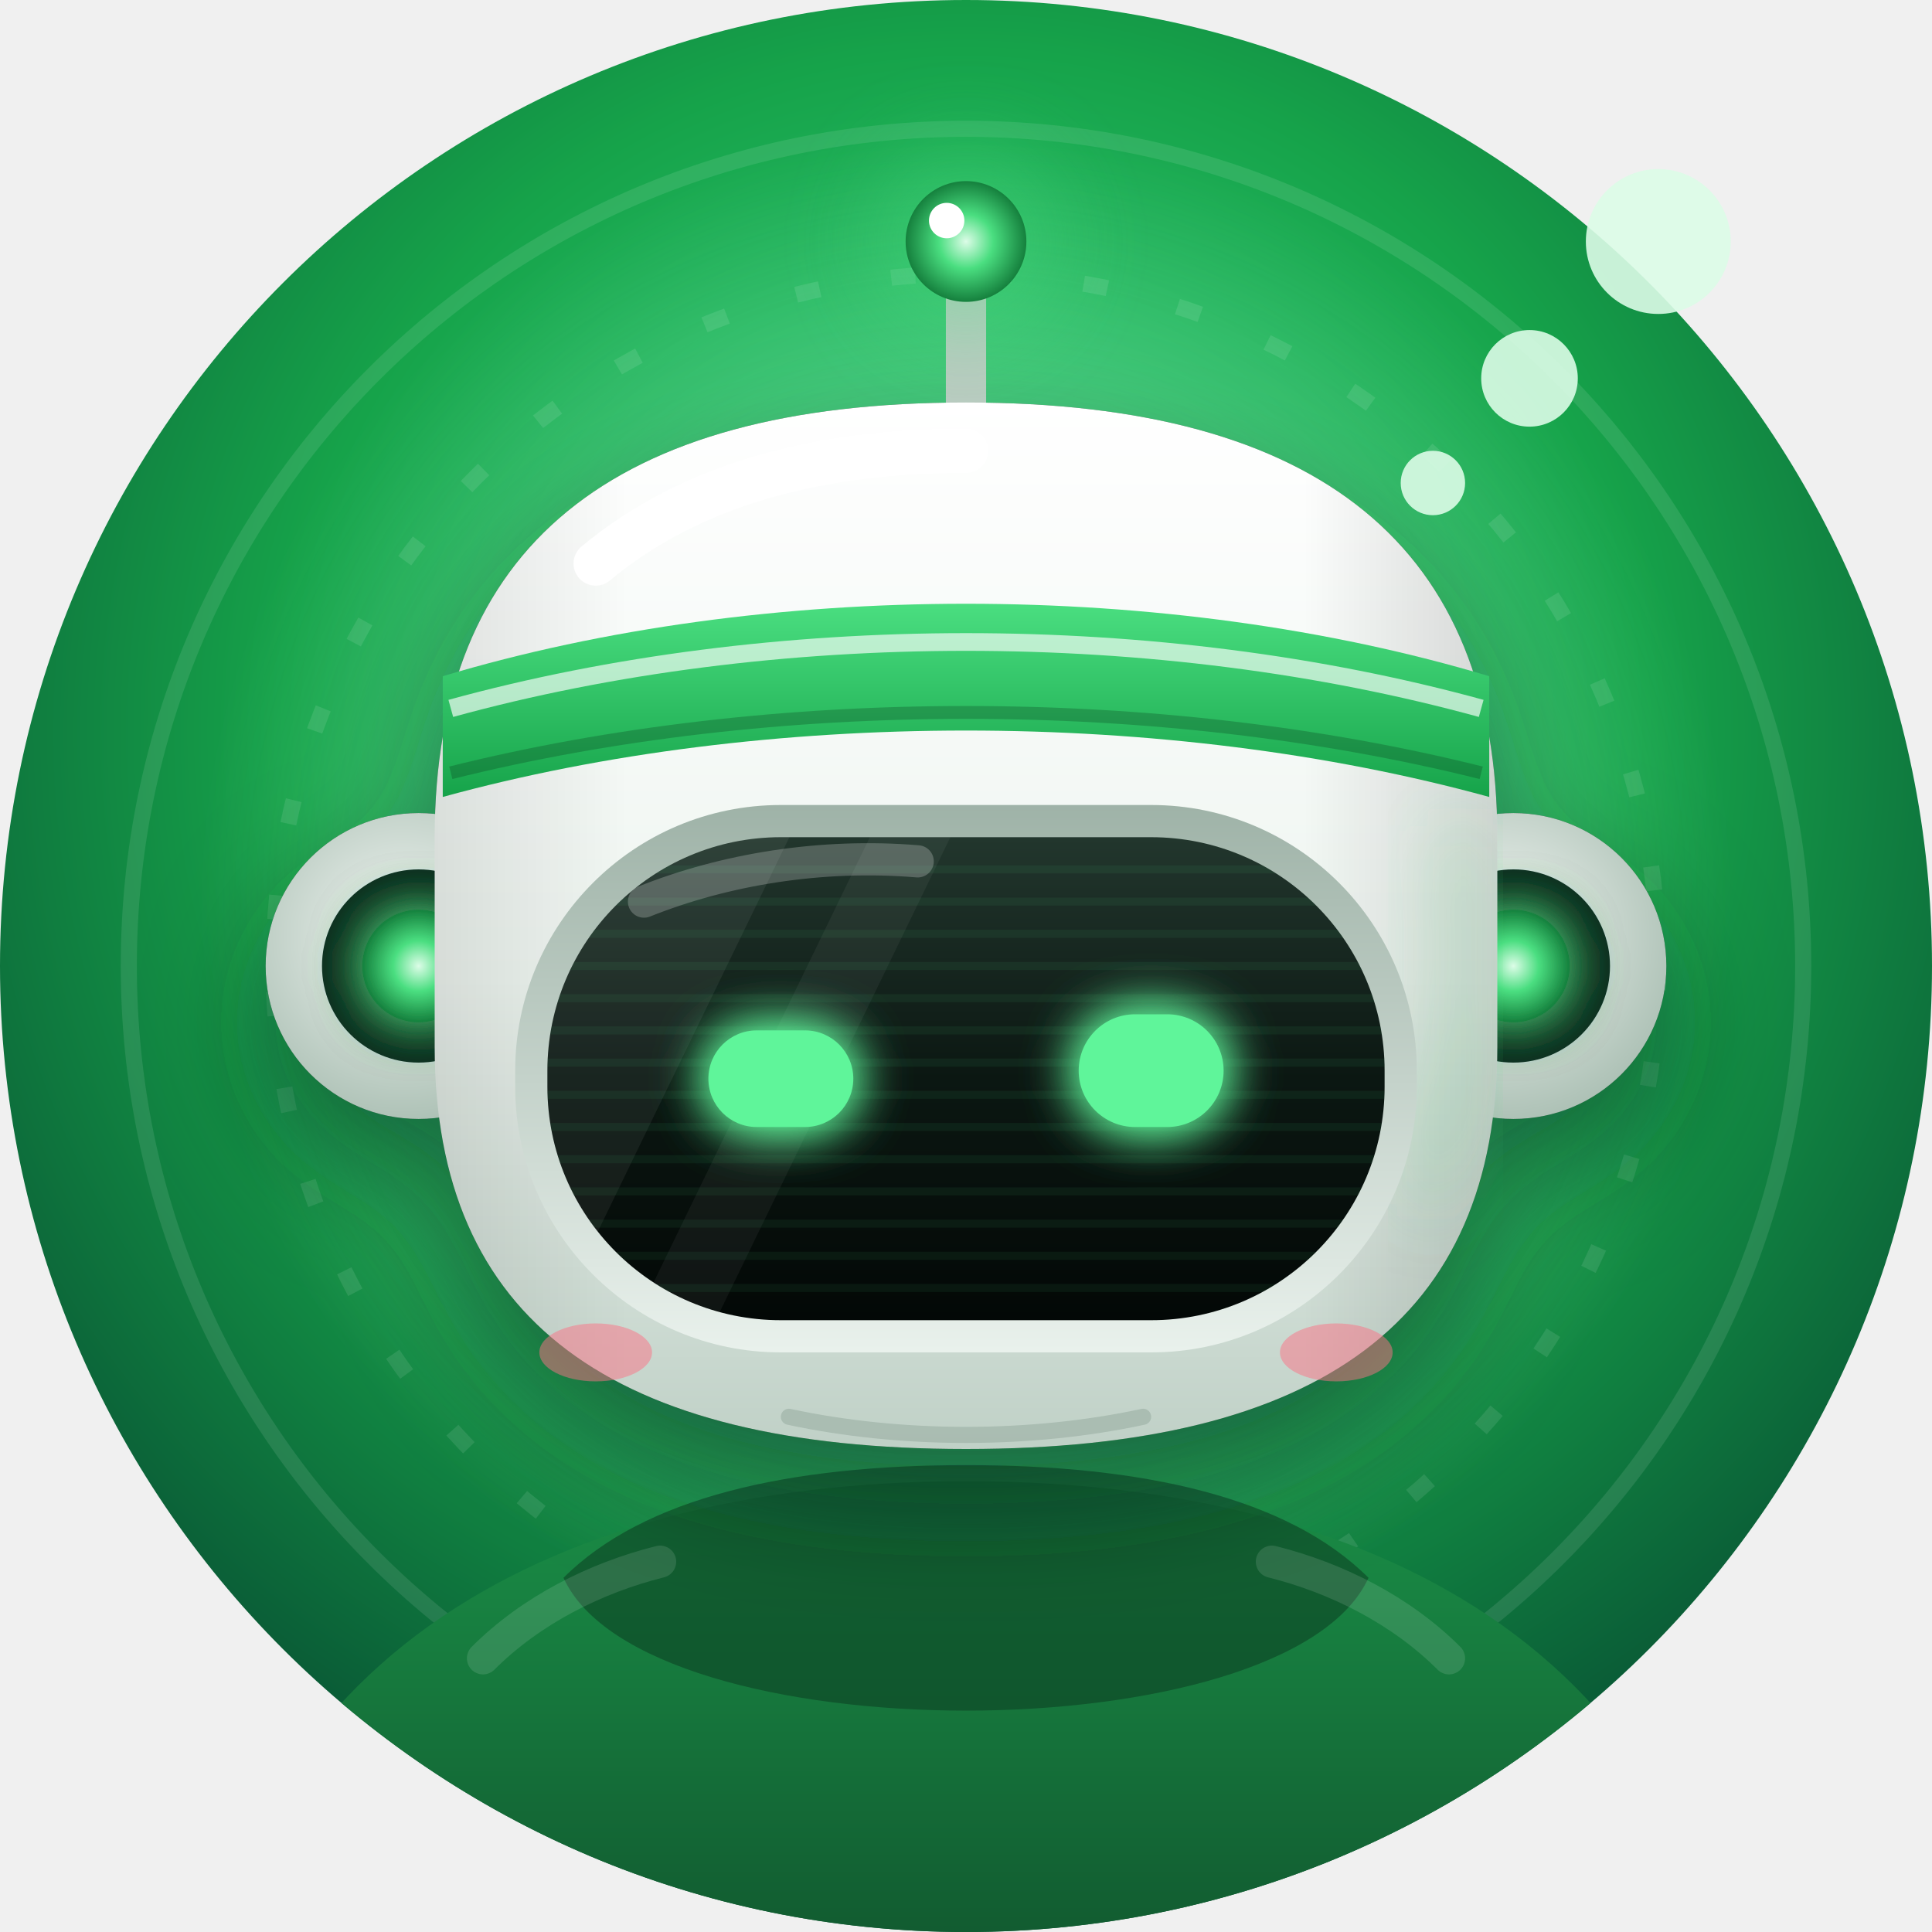
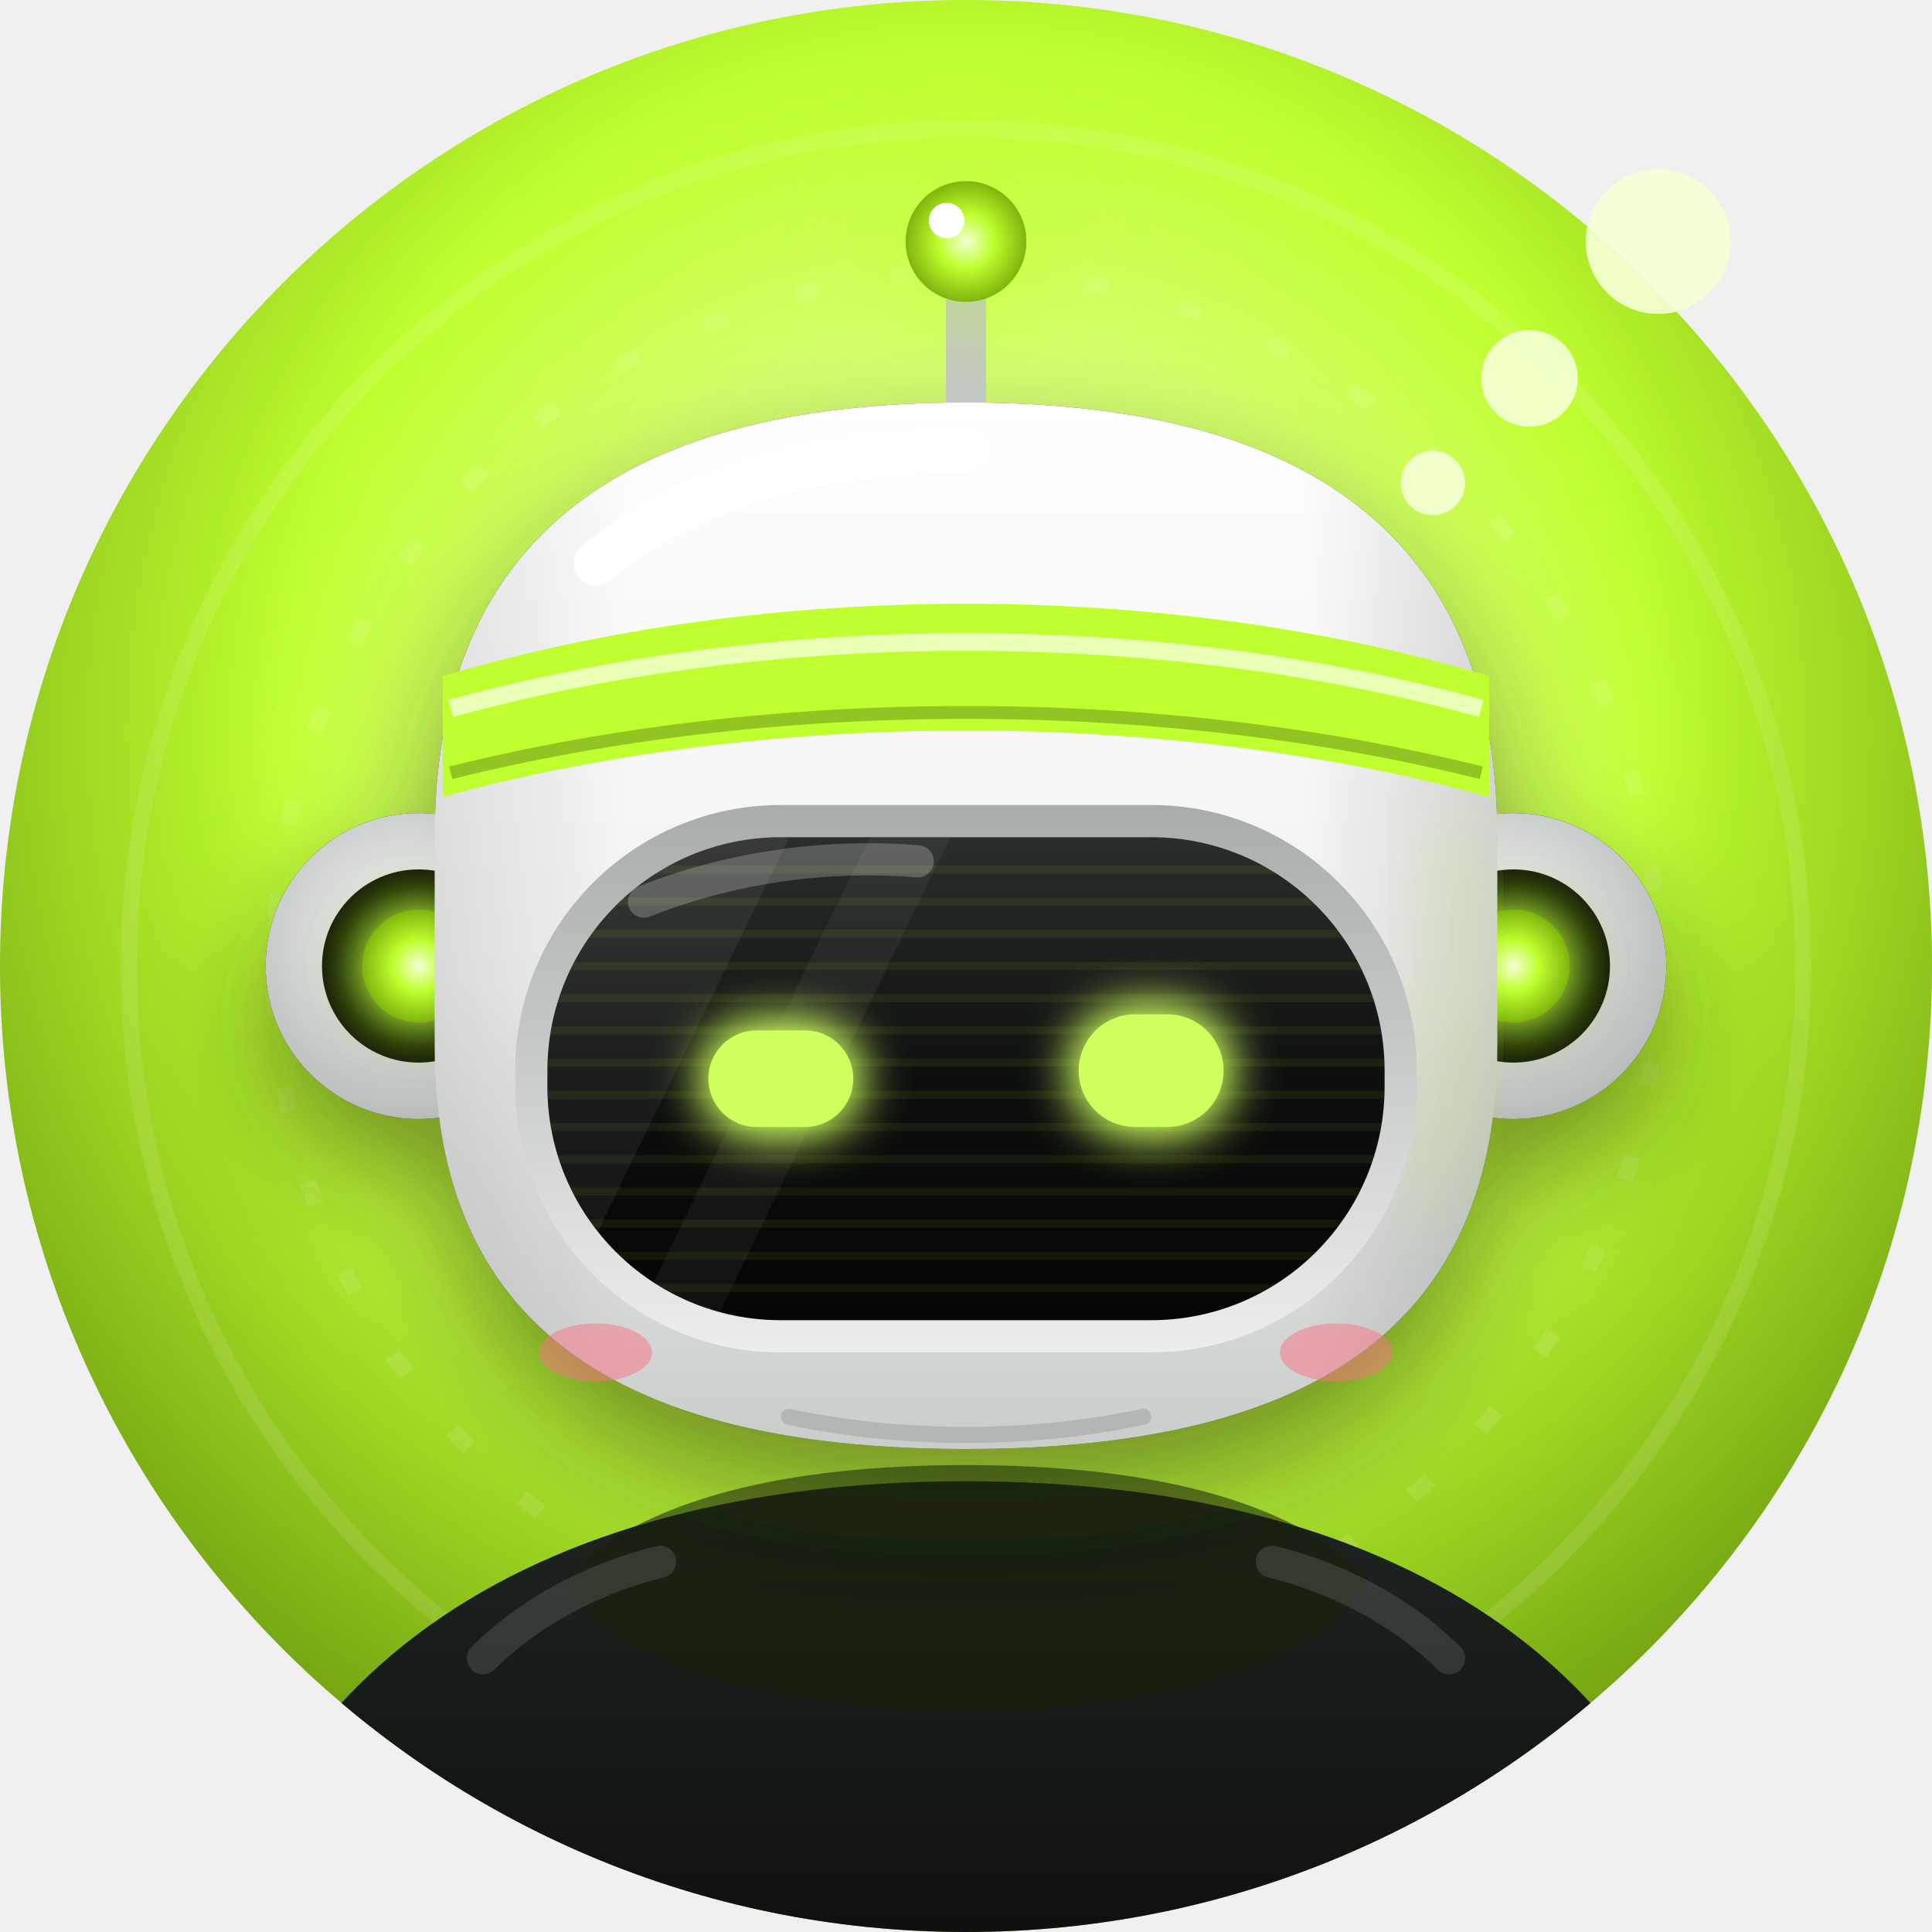
<svg xmlns="http://www.w3.org/2000/svg" viewBox="0 0 240 240">
  <defs>
    <radialGradient id="bgt" cx="50%" cy="38%" r="70%">
-       <stop offset="0" stop-color="#3EE08A" />
-       <stop offset=".5" stop-color="#16A34A" />
-       <stop offset="1" stop-color="#053D2E" />
+       <stop offset="0" stop-color="#E4FF94" />
+       <stop offset=".5" stop-color="#BFFF2F" />
+       <stop offset="1" stop-color="#557F06" />
    </radialGradient>
    <radialGradient id="halot" cx="50%" cy="50%" r="50%">
-       <stop offset="0" stop-color="#BBF7D0" stop-opacity=".55" />
-       <stop offset="1" stop-color="#BBF7D0" stop-opacity="0" />
+       <stop offset="0" stop-color="#F4FFD1" stop-opacity=".55" />
+       <stop offset="1" stop-color="#F4FFD1" stop-opacity="0" />
    </radialGradient>
    <linearGradient id="headt" x1="0" y1="0" x2="0" y2="1">
      <stop offset="0" stop-color="#FFFFFF" />
-       <stop offset=".55" stop-color="#EEF5F0" />
-       <stop offset="1" stop-color="#BFD0C6" />
+       <stop offset=".55" stop-color="#F1F2F1" />
+       <stop offset="1" stop-color="#C9CDCA" />
    </linearGradient>
    <linearGradient id="headSidet" x1="0" y1="0" x2="1" y2="0">
      <stop offset="0" stop-color="#000" stop-opacity=".10" />
      <stop offset=".18" stop-color="#000" stop-opacity="0" />
      <stop offset=".82" stop-color="#000" stop-opacity="0" />
      <stop offset="1" stop-color="#000" stop-opacity=".14" />
    </linearGradient>
    <linearGradient id="visort" x1="0" y1="0" x2="0" y2="1">
-       <stop offset="0" stop-color="#22362D" />
-       <stop offset=".5" stop-color="#0B1712" />
-       <stop offset="1" stop-color="#030806" />
+       <stop offset="0" stop-color="#2A2E2B" />
+       <stop offset=".5" stop-color="#0D0F0E" />
+       <stop offset="1" stop-color="#040504" />
    </linearGradient>
    <linearGradient id="bezelt" x1="0" y1="0" x2="0" y2="1">
-       <stop offset="0" stop-color="#9FB3A8" />
-       <stop offset="1" stop-color="#E9F1EC" />
+       <stop offset="0" stop-color="#A8ADAA" />
+       <stop offset="1" stop-color="#ECEEEC" />
    </linearGradient>
    <linearGradient id="hoodt" x1="0" y1="0" x2="0" y2="1">
-       <stop offset="0" stop-color="#1A8F47" />
-       <stop offset="1" stop-color="#0F4D2A" />
+       <stop offset="0" stop-color="#1F2521" />
+       <stop offset="1" stop-color="#0A0B0A" />
    </linearGradient>
    <linearGradient id="bandt" x1="0" y1="0" x2="0" y2="1">
-       <stop offset="0" stop-color="#4ADE80" />
-       <stop offset="1" stop-color="#16A34A" />
+       <stop offset="0" stop-color="#BFFF2F" />
+       <stop offset="1" stop-color="#BFFF2F" />
    </linearGradient>
    <linearGradient id="goldt" x1="0" y1="0" x2="1" y2="1">
      <stop offset="0" stop-color="#FEF9C3" />
      <stop offset=".45" stop-color="#FACC15" />
      <stop offset="1" stop-color="#92400E" />
    </linearGradient>
    <radialGradient id="eart" cx="45%" cy="40%" r="65%">
-       <stop offset="0" stop-color="#F3F7F4" />
-       <stop offset="1" stop-color="#A9BEB2" />
+       <stop offset="0" stop-color="#F5F6F5" />
+       <stop offset="1" stop-color="#B3B8B5" />
    </radialGradient>
    <radialGradient id="ledt" cx="50%" cy="50%" r="50%">
-       <stop offset="0" stop-color="#DCFCE7" />
-       <stop offset=".45" stop-color="#4ADE80" />
-       <stop offset="1" stop-color="#15803D" />
+       <stop offset="0" stop-color="#F4FFD6" />
+       <stop offset=".45" stop-color="#BFFF2F" />
+       <stop offset="1" stop-color="#7FB50C" />
    </radialGradient>
    <filter id="glowt" x="-80%" y="-80%" width="260%" height="260%">
      <feGaussianBlur stdDeviation="3.2" result="b" />
      <feMerge>
        <feMergeNode in="b" />
        <feMergeNode in="b" />
        <feMergeNode in="SourceGraphic" />
      </feMerge>
    </filter>
    <filter id="softt" x="-50%" y="-50%" width="200%" height="200%">
      <feGaussianBlur stdDeviation="5" />
    </filter>
    <filter id="sht" x="-30%" y="-30%" width="160%" height="170%">
-       <feDropShadow dx="0" dy="7" stdDeviation="7" flood-color="#022C22" flood-opacity=".55" />
+       <feDropShadow dx="0" dy="7" stdDeviation="7" flood-color="#1C2A06" flood-opacity=".55" />
    </filter>
    <clipPath id="clipt">
      <circle cx="120" cy="120" r="120" />
    </clipPath>
    <clipPath id="vclipt">
      <rect x="68" y="104" width="104" height="60" rx="29" />
    </clipPath>
  </defs>
  <circle cx="120" cy="120" r="120" fill="url(#bgt)" />
  <g clip-path="url(#clipt)">
    <circle cx="120" cy="112" r="96" fill="url(#halot)" />
    <g opacity=".10" stroke="#fff" stroke-width="2">
      <circle cx="120" cy="120" r="104" fill="none" />
      <circle cx="120" cy="120" r="86" fill="none" stroke-dasharray="3 9" />
    </g>
    <path d="M24 256c4-48 42-72 96-72s92 24 96 72z" fill="url(#hoodt)" />
-     <path d="M70 196c10 22 90 22 100 0c-10-10-28-14-50-14s-40 4-50 14z" fill="#0B3D21" opacity=".55" />
+     <path d="M70 196c10 22 90 22 100 0c-10-10-28-14-50-14s-40 4-50 14z" fill="#16210A" opacity=".55" />
    <path fill="none" d="M60 206c6-6 14-10 22-12M180 206c-6-6-14-10-22-12" stroke="#fff" stroke-opacity=".12" stroke-width="4" stroke-linecap="round" />
  </g>
  <g filter="url(#sht)" opacity=".9">
-     <circle cx="52" cy="120" r="19" fill="#0B3D21" />
-     <circle cx="188" cy="120" r="19" fill="#0B3D21" />
-     <path d="M120 50c-44 0-66 18-66 54v26c0 34 22 50 66 50s66-16 66-50v-26c0-36-22-54-66-54z" fill="#0B3D21" />
+     <circle cx="52" cy="120" r="19" fill="#16210A" />
+     <circle cx="188" cy="120" r="19" fill="#16210A" />
+     <path d="M120 50c-44 0-66 18-66 54v26c0 34 22 50 66 50s66-16 66-50v-26c0-36-22-54-66-54z" fill="#16210A" />
  </g>
  <g>
-     <path fill="none" d="M120 54v-18" stroke="#B9CBC0" stroke-width="5" stroke-linecap="round" />
-     <circle cx="120" cy="30" r="12" fill="#4ADE80" opacity=".35" filter="url(#softt)" />
+     <path fill="none" d="M120 54v-18" stroke="#C3C7C4" stroke-width="5" stroke-linecap="round" />
+     <circle cx="120" cy="30" r="12" fill="#BFFF2F" opacity=".35" filter="url(#softt)" />
    <circle cx="120" cy="30" r="7.5" fill="url(#ledt)" />
    <circle cx="117.6" cy="27.4" r="2.2" fill="#fff" />
    <g>
      <circle cx="52" cy="120" r="19" fill="url(#eart)" />
-       <circle cx="52" cy="120" r="12" fill="#0F2A1D" />
+       <circle cx="52" cy="120" r="12" fill="#121A0A" />
      <circle cx="52" cy="120" r="7" fill="url(#ledt)" filter="url(#glowt)" />
      <circle cx="188" cy="120" r="19" fill="url(#eart)" />
-       <circle cx="188" cy="120" r="12" fill="#0F2A1D" />
+       <circle cx="188" cy="120" r="12" fill="#121A0A" />
      <circle cx="188" cy="120" r="7" fill="url(#ledt)" filter="url(#glowt)" />
    </g>
    <path d="M120 50c-44 0-66 18-66 54v26c0 34 22 50 66 50s66-16 66-50v-26c0-36-22-54-66-54z" fill="url(#headt)" />
    <path d="M120 50c-44 0-66 18-66 54v26c0 34 22 50 66 50s66-16 66-50v-26c0-36-22-54-66-54z" fill="url(#headSidet)" />
    <path fill="none" d="M74 70c12-10 28-14 46-14" stroke="#fff" stroke-width="5.5" stroke-linecap="round" />
-     <path d="M182 104c2 14 2 30-6 44" stroke="#4ADE80" stroke-opacity=".5" stroke-width="3" stroke-linecap="round" fill="none" filter="url(#softt)" />
+     <path d="M182 104c2 14 2 30-6 44" stroke="#BFFF2F" stroke-opacity=".5" stroke-width="3" stroke-linecap="round" fill="none" filter="url(#softt)" />
    <path d="M55 84c40-12 90-12 130 0v15c-40-11-90-11-130 0z" fill="url(#bandt)" />
    <path d="M56 88c40-11 88-11 128 0" stroke="#fff" stroke-opacity=".65" stroke-width="2.2" fill="none" />
-     <path d="M56 96c40-10 88-10 128 0" stroke="#052E16" stroke-opacity=".25" stroke-width="1.6" fill="none" />
+     <path d="M56 96c40-10 88-10 128 0" stroke="#0E1606" stroke-opacity=".25" stroke-width="1.6" fill="none" />
    <rect x="64" y="100" width="112" height="68" rx="33" fill="url(#bezelt)" />
    <rect x="68" y="104" width="104" height="60" rx="29" fill="url(#visort)" />
    <g clip-path="url(#vclipt)">
      <path d="M60 100l40 0-34 70h-12z" fill="#fff" opacity=".06" />
      <path d="M110 100h10l-34 70h-10z" fill="#fff" opacity=".05" />
-       <g opacity=".07" stroke="#4ADE80">
+       <g opacity=".07" stroke="#BFFF2F">
        <path d="M68 108h104" />
        <path d="M68 112h104" />
        <path d="M68 116h104" />
        <path d="M68 120h104" />
        <path d="M68 124h104" />
        <path d="M68 128h104" />
        <path d="M68 132h104" />
        <path d="M68 136h104" />
        <path d="M68 140h104" />
        <path d="M68 144h104" />
        <path d="M68 148h104" />
        <path d="M68 152h104" />
        <path d="M68 156h104" />
        <path d="M68 160h104" />
      </g>
-       <g filter="url(#glowt)" fill="#5EF59A">
+       <g filter="url(#glowt)" fill="#CFFF5E">
        <rect x="88" y="128" width="18" height="12" rx="6" />
        <rect x="134" y="126" width="18" height="14" rx="7" />
      </g>
-       <path fill="none" d="M111 152h18" stroke="#86EFAC" stroke-width="4.5" stroke-linecap="round" filter="url(#glowt)" />
+       <path fill="none" d="M111 152h18" stroke="#DFFF94" stroke-width="4.5" stroke-linecap="round" filter="url(#glowt)" />
    </g>
    <path fill="none" d="M80 112c10-4 22-6 34-5" stroke="#fff" stroke-opacity=".22" stroke-width="4" stroke-linecap="round" />
-     <g fill="#DCFCE7" opacity=".9">
+     <g fill="#F4FFD6" opacity=".9">
      <circle cx="178" cy="60" r="4" />
      <circle cx="190" cy="47" r="6" />
      <circle cx="206" cy="30" r="9" />
    </g>
    <ellipse cx="74" cy="168" rx="7" ry="3.6" fill="#FB7185" opacity=".5" />
    <ellipse cx="166" cy="168" rx="7" ry="3.6" fill="#FB7185" opacity=".5" />
-     <path d="M98 176c14 3 30 3 44 0" stroke="#9FB3A8" stroke-width="2" stroke-linecap="round" fill="none" opacity=".7" />
+     <path d="M98 176c14 3 30 3 44 0" stroke="#A8ADAA" stroke-width="2" stroke-linecap="round" fill="none" opacity=".7" />
  </g>
</svg>
